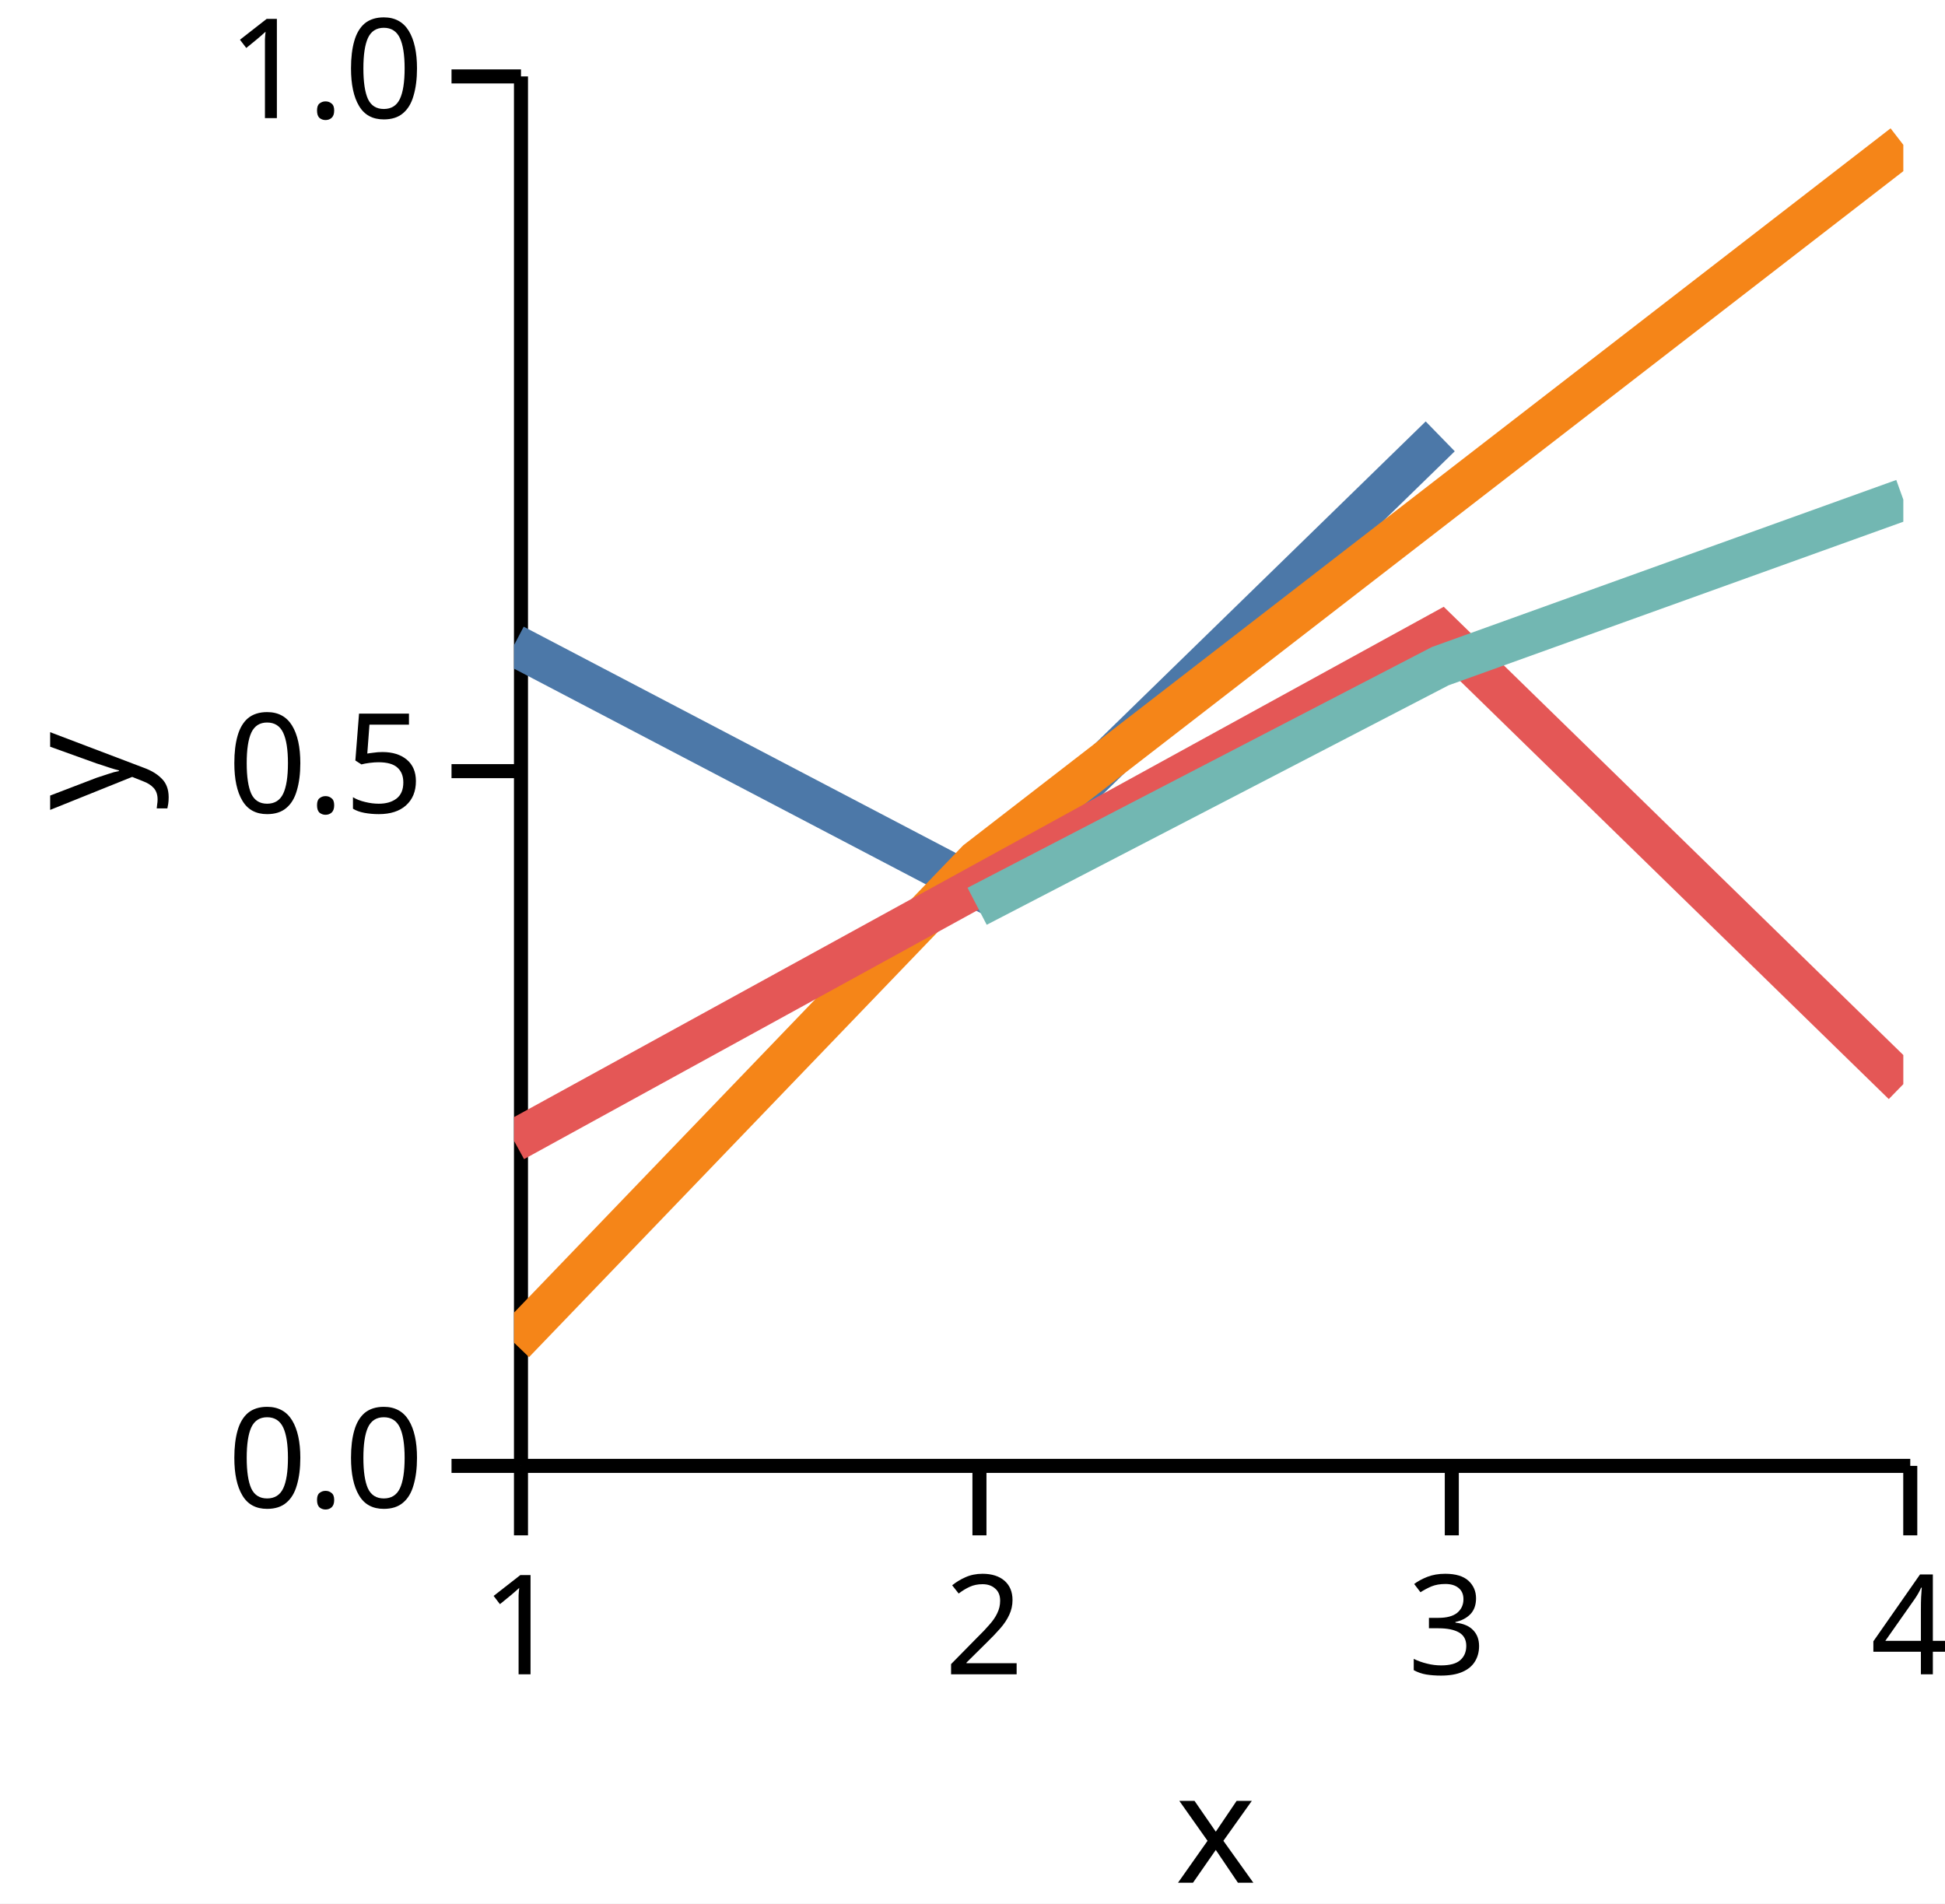
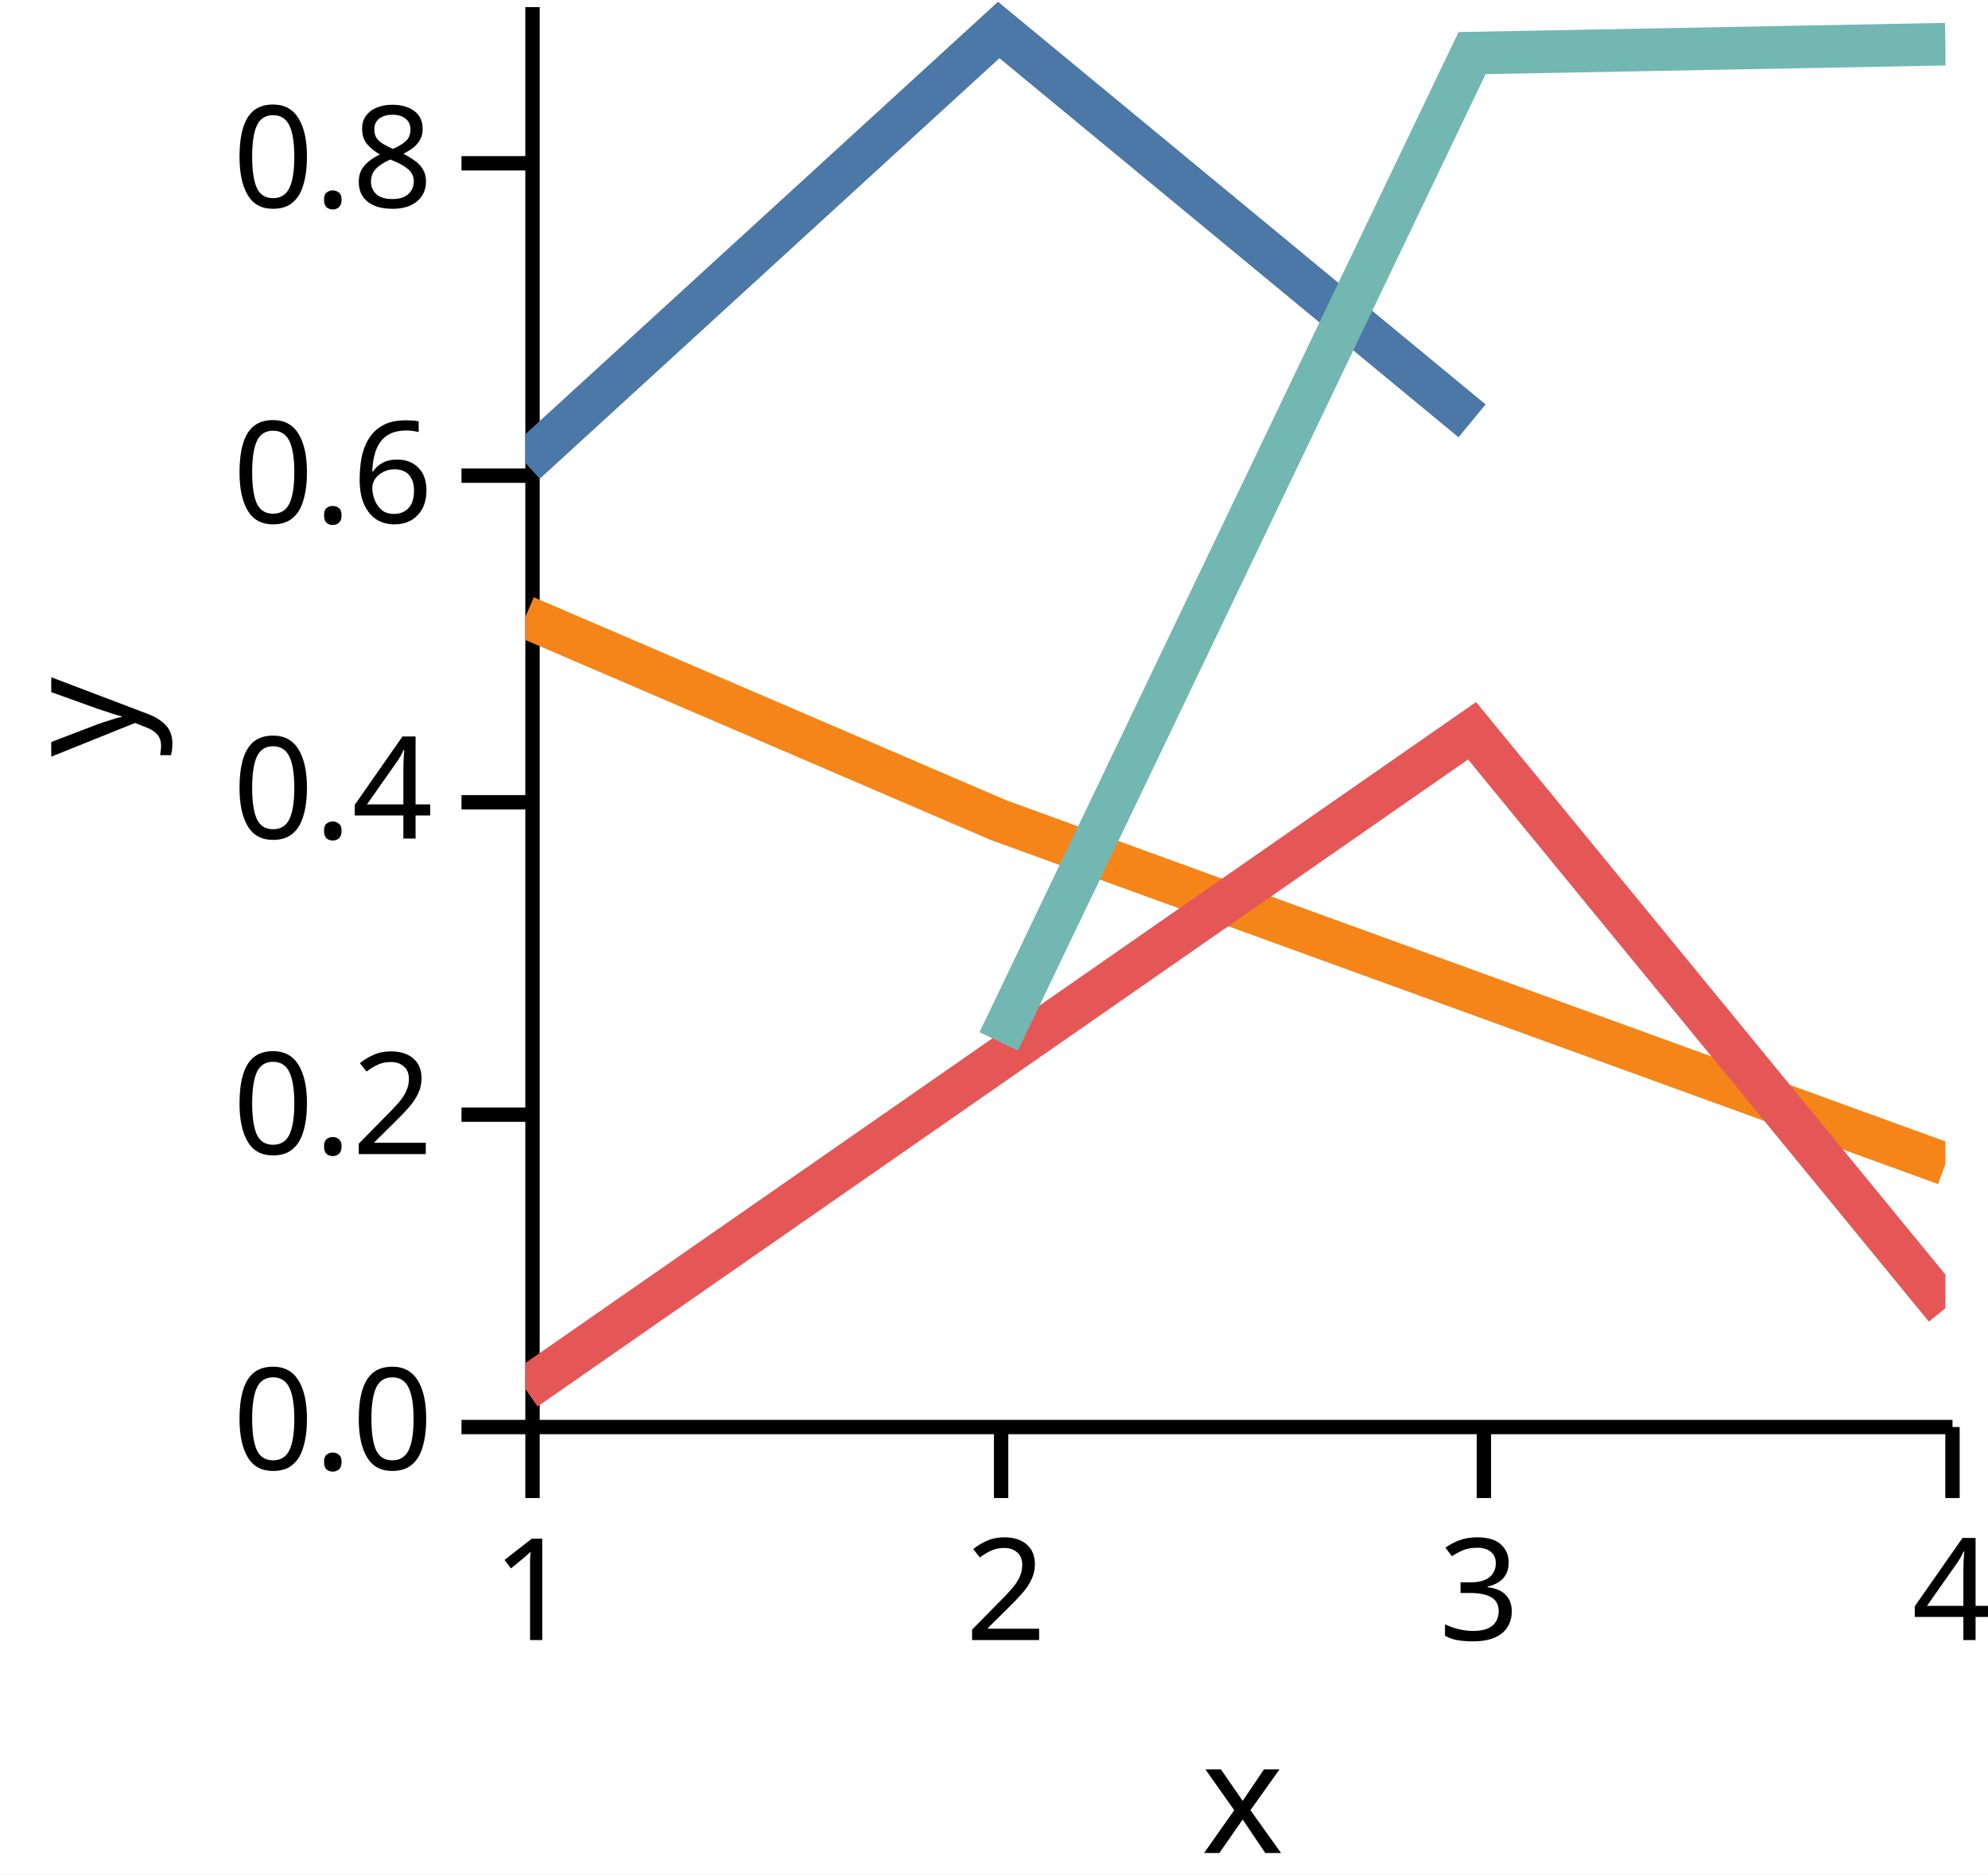
- <svg xmlns="http://www.w3.org/2000/svg" version="1.1" class="marks" width="140" height="137" viewBox="0 0 140 137">
-   <rect width="140" height="137" fill="white" />
-   <g fill="none" stroke-miterlimit="10" transform="translate(37,5)">
+ <svg xmlns="http://www.w3.org/2000/svg" version="1.1" class="marks" width="140" height="132" viewBox="0 0 140 132">
+   <rect width="140" height="132" fill="white" />
+   <g fill="none" stroke-miterlimit="10" transform="translate(37,0)">
    <g class="mark-group role-frame root" role="graphics-object" aria-roledescription="group mark container">
      <g transform="translate(0,0)">
        <path class="background" aria-hidden="true" d="M0,0h100v100h-100Z" />
        <g>
          <g class="mark-group role-axis" role="graphics-symbol" aria-roledescription="axis" aria-label="X-axis titled 'x' for a linear scale with values from 1.0 to 4.0">
            <g transform="translate(0.5,100.5)">
              <path class="background" aria-hidden="true" d="M0,0h0v0h0Z" pointer-events="none" />
              <g>
                <g class="mark-rule role-axis-tick" pointer-events="none">
                  <line transform="translate(0,0)" x2="0" y2="5" stroke="black" stroke-width="1.01" opacity="1" />
                  <line transform="translate(33,0)" x2="0" y2="5" stroke="black" stroke-width="1.01" opacity="1" />
                  <line transform="translate(67,0)" x2="0" y2="5" stroke="black" stroke-width="1.01" opacity="1" />
                  <line transform="translate(100,0)" x2="0" y2="5" stroke="black" stroke-width="1.01" opacity="1" />
                </g>
                <g class="mark-text role-axis-label" pointer-events="none">
                  <text text-anchor="middle" transform="translate(0,15)" font-family="sans-serif" font-size="10px" font-style="normal" font-weight="400" fill="black" opacity="1">1</text>
                  <text text-anchor="middle" transform="translate(33.33333,15)" font-family="sans-serif" font-size="10px" font-style="normal" font-weight="400" fill="black" opacity="1">2</text>
                  <text text-anchor="middle" transform="translate(66.66667,15)" font-family="sans-serif" font-size="10px" font-style="normal" font-weight="400" fill="black" opacity="1">3</text>
                  <text text-anchor="middle" transform="translate(100,15)" font-family="sans-serif" font-size="10px" font-style="normal" font-weight="400" fill="black" opacity="1">4</text>
                </g>
                <g class="mark-rule role-axis-domain" pointer-events="none">
                  <line transform="translate(0,0)" x2="100" y2="0" stroke="black" stroke-width="1.01" opacity="1" />
                </g>
                <g class="mark-text role-axis-title" pointer-events="none">
                  <text text-anchor="middle" transform="translate(50,30)" font-family="sans-serif" font-size="11px" font-style="normal" font-weight="400" fill="black" opacity="1">x</text>
                </g>
              </g>
              <path class="foreground" aria-hidden="true" d="" pointer-events="none" display="none" />
            </g>
          </g>
-           <g class="mark-group role-axis" role="graphics-symbol" aria-roledescription="axis" aria-label="Y-axis titled 'y' for a linear scale with values from 0.0 to 1.0">
+           <g class="mark-group role-axis" role="graphics-symbol" aria-roledescription="axis" aria-label="Y-axis titled 'y' for a linear scale with values from 0.0 to 0.9">
            <g transform="translate(0.5,0.5)">
              <path class="background" aria-hidden="true" d="M0,0h0v0h0Z" pointer-events="none" />
              <g>
                <g class="mark-rule role-axis-tick" pointer-events="none">
                  <line transform="translate(0,100)" x2="-5" y2="0" stroke="black" stroke-width="1.01" opacity="1" />
-                   <line transform="translate(0,50)" x2="-5" y2="0" stroke="black" stroke-width="1.01" opacity="1" />
-                   <line transform="translate(0,0)" x2="-5" y2="0" stroke="black" stroke-width="1.01" opacity="1" />
+                   <line transform="translate(0,78)" x2="-5" y2="0" stroke="black" stroke-width="1.01" opacity="1" />
+                   <line transform="translate(0,56)" x2="-5" y2="0" stroke="black" stroke-width="1.01" opacity="1" />
+                   <line transform="translate(0,33)" x2="-5" y2="0" stroke="black" stroke-width="1.01" opacity="1" />
+                   <line transform="translate(0,11)" x2="-5" y2="0" stroke="black" stroke-width="1.01" opacity="1" />
                </g>
                <g class="mark-text role-axis-label" pointer-events="none">
                  <text text-anchor="end" transform="translate(-7,103)" font-family="sans-serif" font-size="10px" font-style="normal" font-weight="400" fill="black" opacity="1">0.0</text>
-                   <text text-anchor="end" transform="translate(-7,53)" font-family="sans-serif" font-size="10px" font-style="normal" font-weight="400" fill="black" opacity="1">0.5</text>
-                   <text text-anchor="end" transform="translate(-7,3)" font-family="sans-serif" font-size="10px" font-style="normal" font-weight="400" fill="black" opacity="1">1.0</text>
+                   <text text-anchor="end" transform="translate(-7,80.77778)" font-family="sans-serif" font-size="10px" font-style="normal" font-weight="400" fill="black" opacity="1">0.2</text>
+                   <text text-anchor="end" transform="translate(-7,58.55556)" font-family="sans-serif" font-size="10px" font-style="normal" font-weight="400" fill="black" opacity="1">0.4</text>
+                   <text text-anchor="end" transform="translate(-7,36.33333)" font-family="sans-serif" font-size="10px" font-style="normal" font-weight="400" fill="black" opacity="1">0.6</text>
+                   <text text-anchor="end" transform="translate(-7,14.11111)" font-family="sans-serif" font-size="10px" font-style="normal" font-weight="400" fill="black" opacity="1">0.8</text>
                </g>
                <g class="mark-rule role-axis-domain" pointer-events="none">
                  <line transform="translate(0,100)" x2="0" y2="-100" stroke="black" stroke-width="1.01" opacity="1" />
                </g>
                <g class="mark-text role-axis-title" pointer-events="none">
                  <text text-anchor="middle" transform="translate(-26,50) rotate(-90) translate(0,-2)" font-family="sans-serif" font-size="11px" font-style="normal" font-weight="400" fill="black" opacity="1">y</text>
                </g>
              </g>
              <path class="foreground" aria-hidden="true" d="" pointer-events="none" display="none" />
            </g>
          </g>
          <g class="mark-group role-scope" clip-path="url(#clip1)" role="graphics-object" aria-roledescription="group mark container">
            <g transform="translate(0,0)">
              <path class="background" aria-hidden="true" d="M0,0h0v0h0Z" />
              <g>
                <g class="mark-line role-mark" role="graphics-symbol" aria-roledescription="line mark container">
-                   <path d="M0,41.431L33.333,58.886L66.667,26.405" stroke="#4c78a8" stroke-width="3" stroke-dasharray="0" opacity="1" />
+                   <path d="M0,32.609L33.333,2.111L66.667,29.638" stroke="#4c78a8" stroke-width="3" stroke-dasharray="0" opacity="1" />
                </g>
              </g>
              <path class="foreground" aria-hidden="true" d="" display="none" />
            </g>
            <g transform="translate(0,0)">
              <path class="background" aria-hidden="true" d="M0,0h0v0h0Z" />
              <g>
                <g class="mark-line role-mark" role="graphics-symbol" aria-roledescription="line mark container">
-                   <path d="M0,91.633L33.333,56.961L100,5.423" stroke="#f58518" stroke-width="3" stroke-dasharray="0" opacity="1" />
+                   <path d="M0,43.441L33.333,57.764L100,81.98" stroke="#f58518" stroke-width="3" stroke-dasharray="0" opacity="1" />
                </g>
              </g>
              <path class="foreground" aria-hidden="true" d="" display="none" />
            </g>
            <g transform="translate(0,0)">
              <path class="background" aria-hidden="true" d="M0,0h0v0h0Z" />
              <g>
                <g class="mark-line role-mark" role="graphics-symbol" aria-roledescription="line mark container">
-                   <path d="M0,77.109L66.667,40.519L100,73.027" stroke="#e45756" stroke-width="3" stroke-dasharray="0" opacity="1" />
+                   <path d="M0,97.82L66.667,51.464L100,92.129" stroke="#e45756" stroke-width="3" stroke-dasharray="0" opacity="1" />
                </g>
              </g>
              <path class="foreground" aria-hidden="true" d="" display="none" />
            </g>
            <g transform="translate(0,0)">
              <path class="background" aria-hidden="true" d="M0,0h0v0h0Z" />
              <g>
                <g class="mark-line role-mark" role="graphics-symbol" aria-roledescription="line mark container">
-                   <path d="M33.333,60.226L66.667,42.944L100,30.955" stroke="#72b7b2" stroke-width="3" stroke-dasharray="0" opacity="1" />
+                   <path d="M33.333,73.342L66.667,3.74L100,3.112" stroke="#72b7b2" stroke-width="3" stroke-dasharray="0" opacity="1" />
                </g>
              </g>
              <path class="foreground" aria-hidden="true" d="" display="none" />
            </g>
          </g>
        </g>
        <path class="foreground" aria-hidden="true" d="" display="none" />
      </g>
    </g>
  </g>
  <defs>
    <clipPath id="clip1">
      <rect x="0" y="0" width="100" height="100" />
    </clipPath>
  </defs>
</svg>
